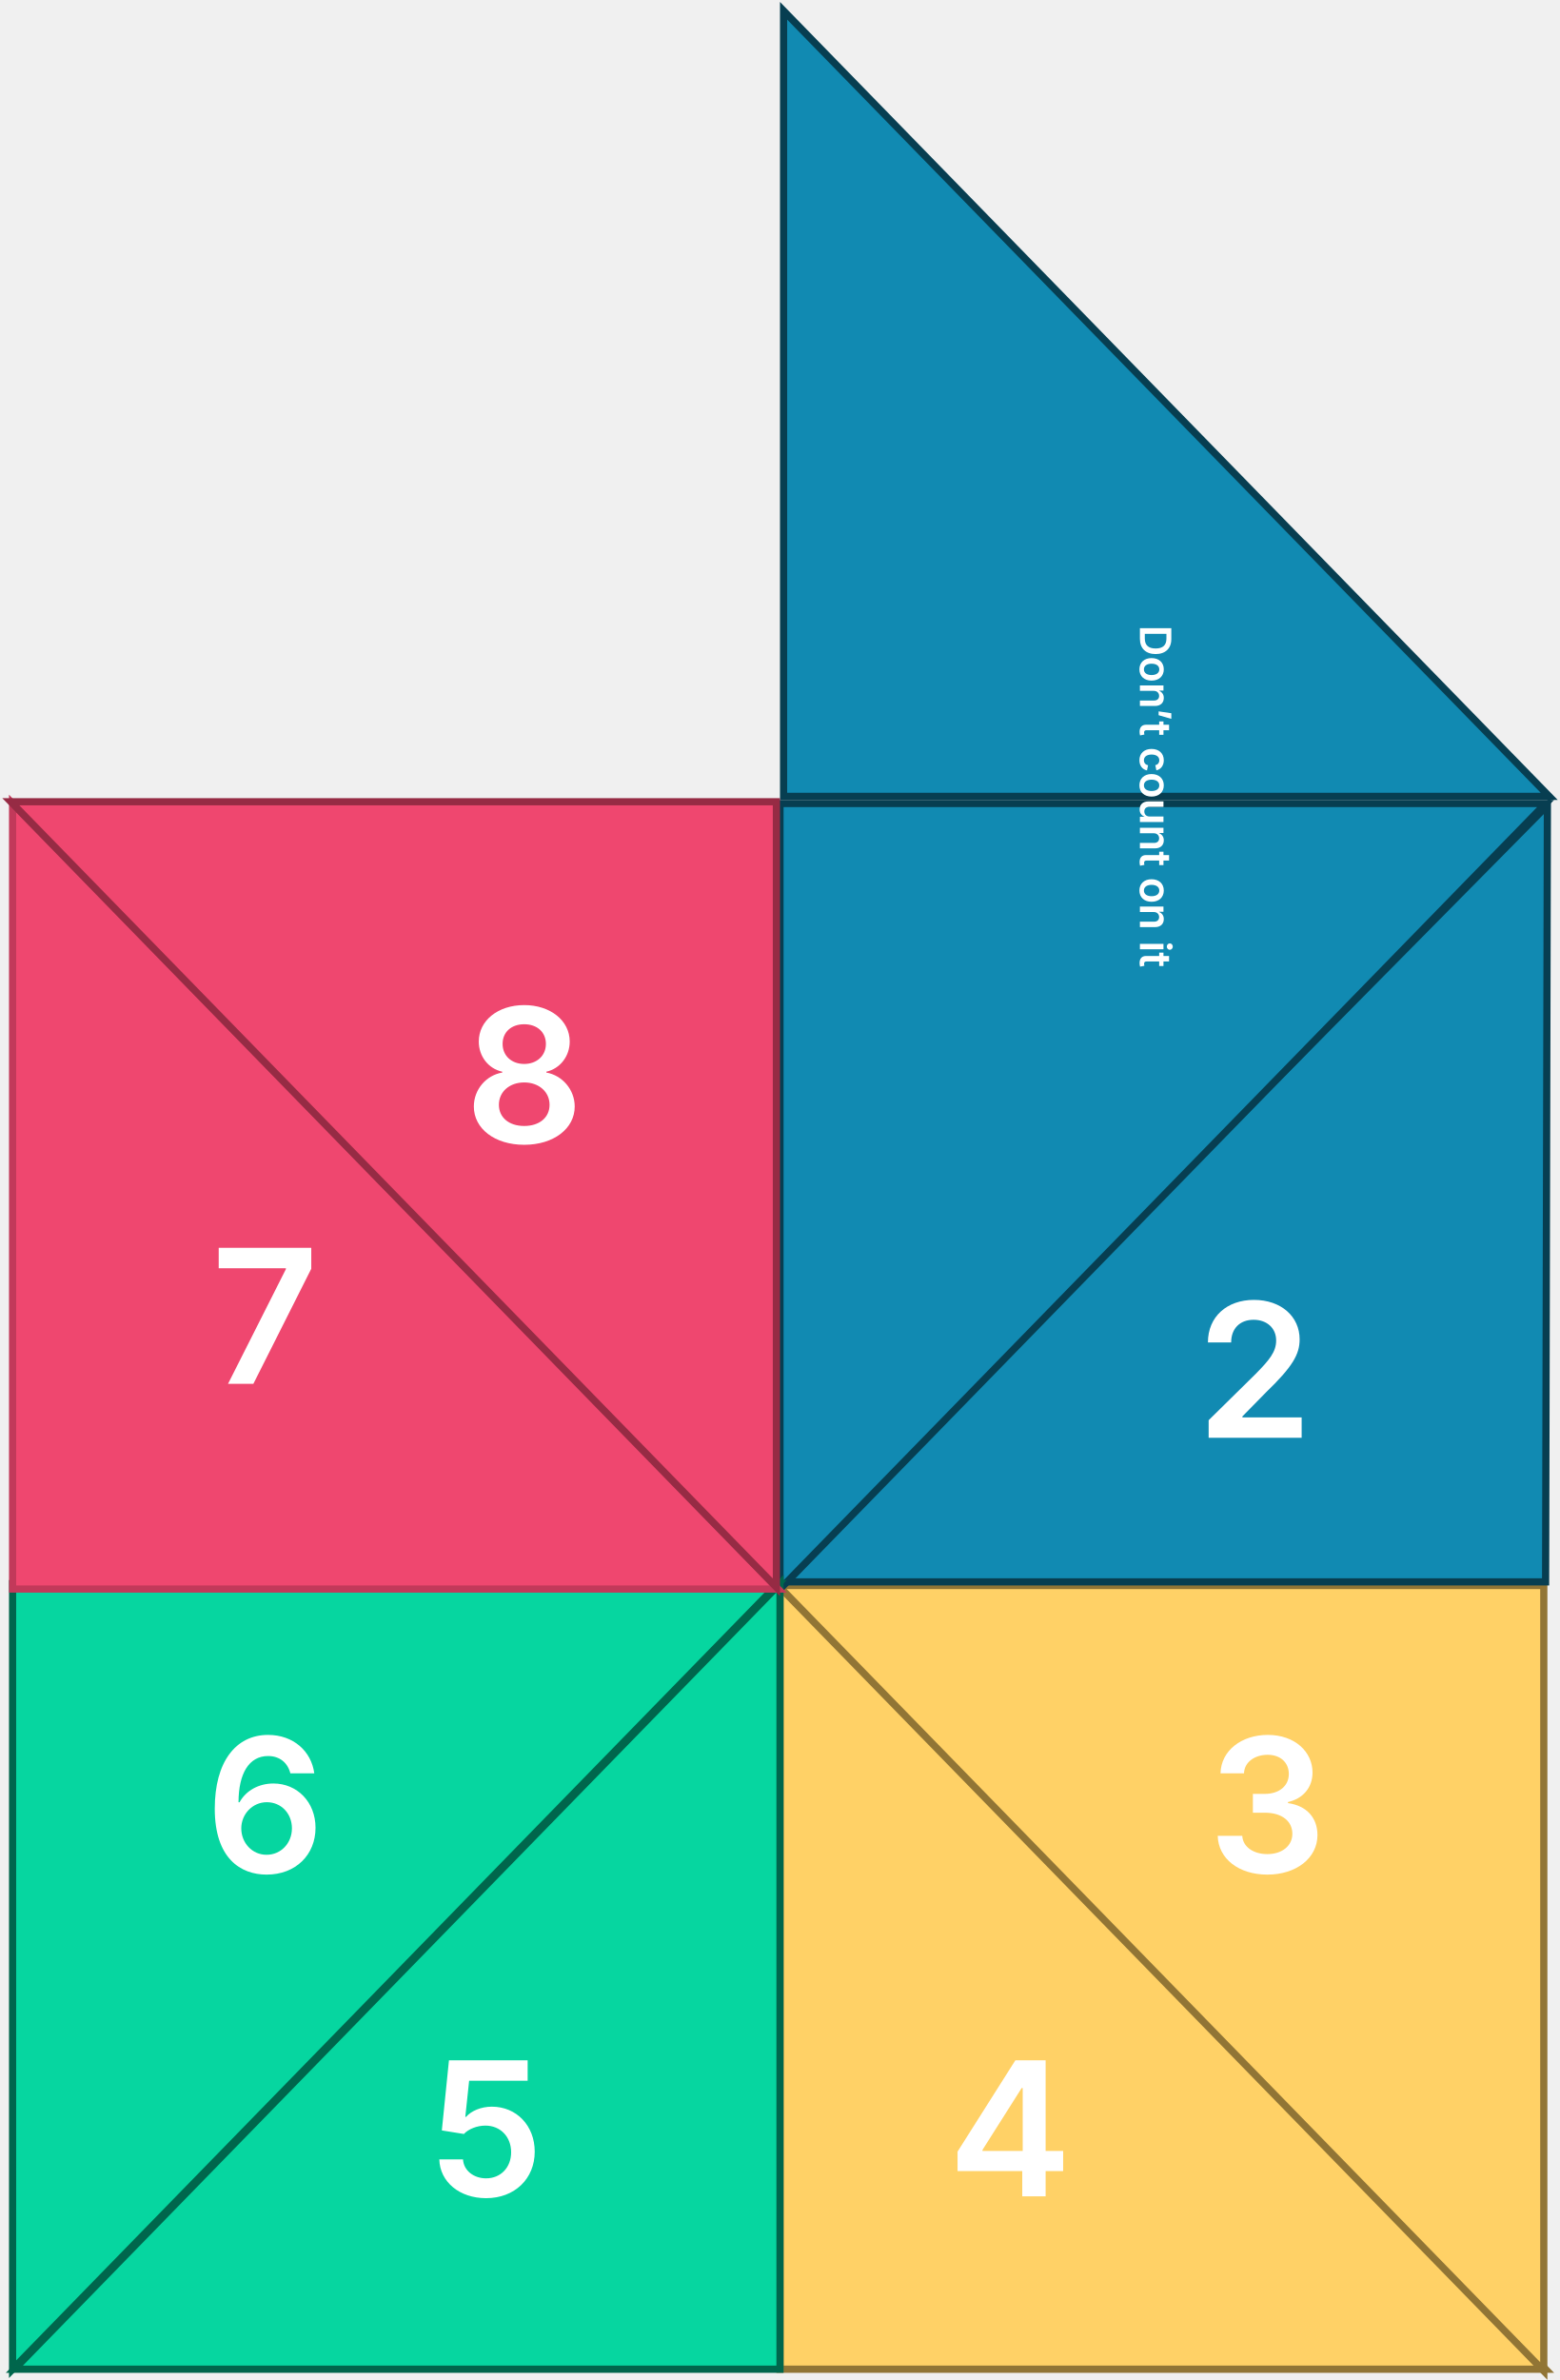
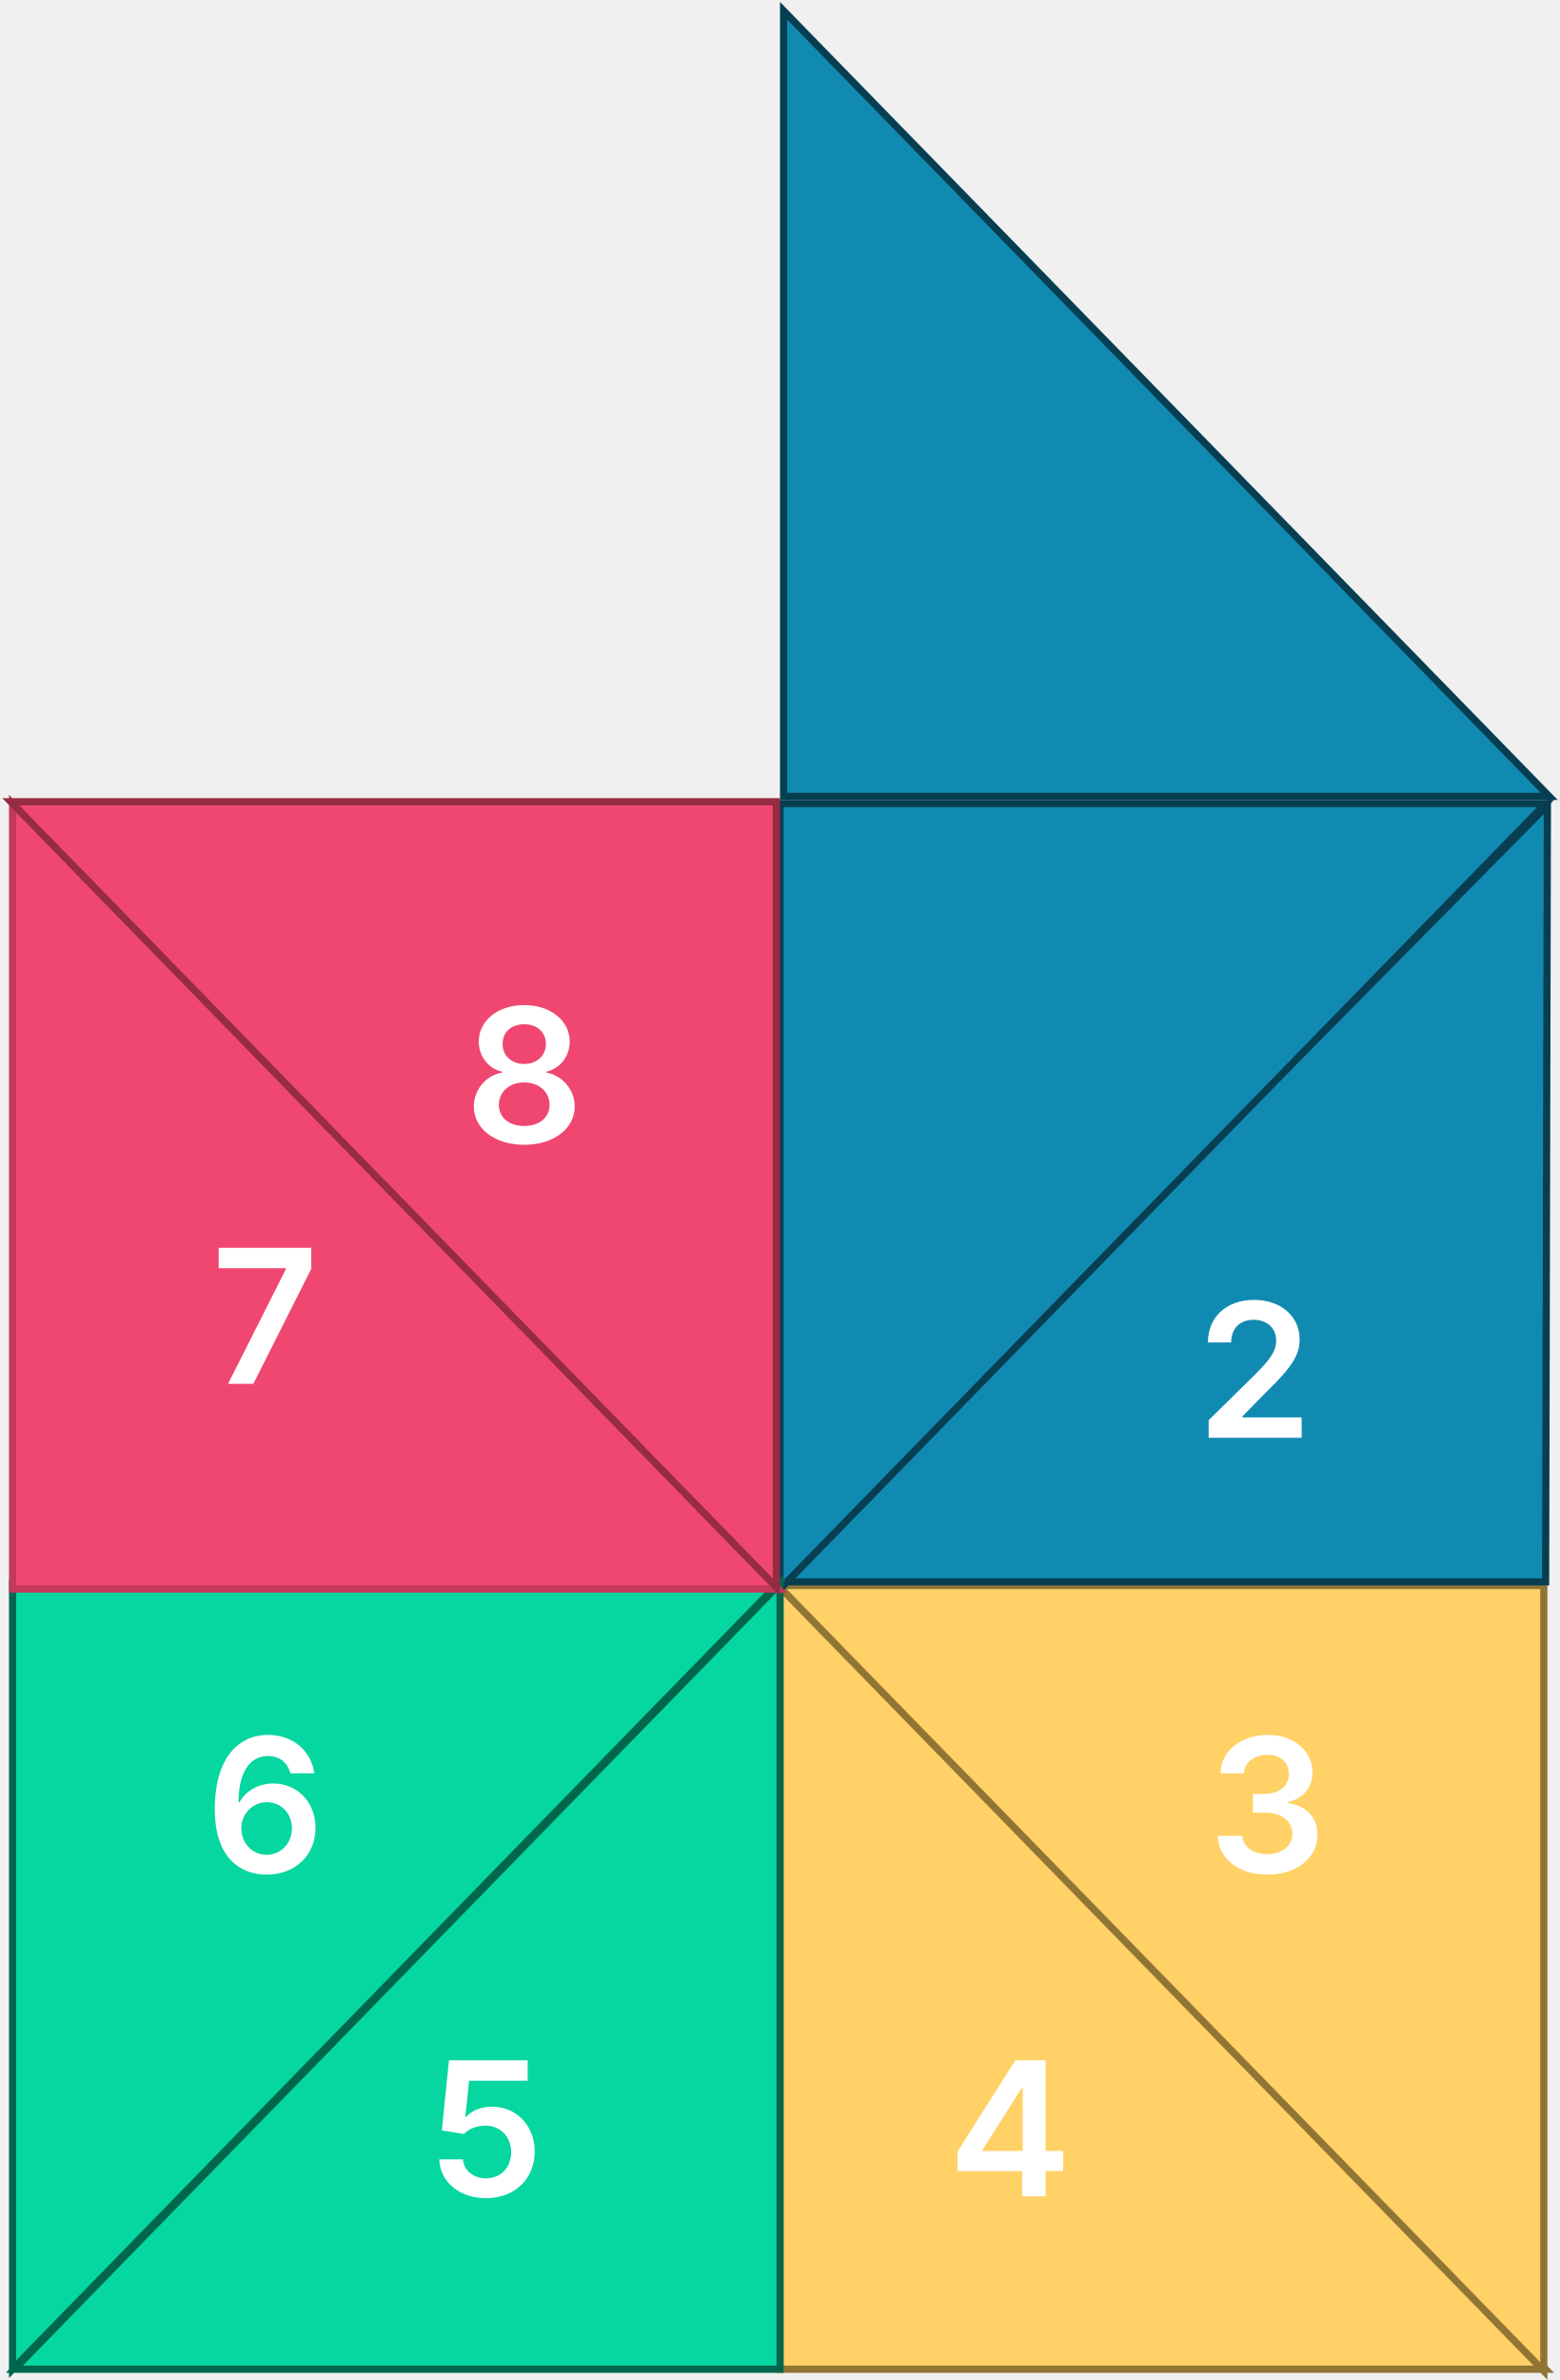
<svg xmlns="http://www.w3.org/2000/svg" width="434" height="662" viewBox="0 0 434 662" fill="none">
  <g id="1-Opened">
    <g id="Bottom-Right-4">
      <path id="Bottom-Left-2-Flap" d="M217 440.5L430 659H217V440.5Z" fill="#FFD166" stroke="#917535" stroke-width="2" />
      <text id="4" fill="white" xml:space="preserve" style="white-space: pre" font-family="Inter" font-size="52" font-weight="600" letter-spacing="0em">
        <tspan x="263.684" y="610.909">4</tspan>
      </text>
    </g>
    <g id="Bottom-Right-3">
      <path id="Bottom-Left-1-Flap" d="M429.5 659.5L216.5 441H429.5V659.5Z" fill="#FFD166" stroke="#917535" stroke-width="2" />
      <text id="3" fill="white" xml:space="preserve" style="white-space: pre" font-family="Inter" font-size="52" font-weight="600" letter-spacing="0em">
        <tspan x="336.064" y="520.909">3</tspan>
      </text>
    </g>
    <g id="Top-Right-2">
      <path id="Top-Left-1-Flap" d="M430.5 224L217 440H430L430.5 224Z" fill="#118AB2" stroke="#073E51" stroke-width="2" />
      <text id="2" fill="white" xml:space="preserve" style="white-space: pre" font-family="Inter" font-size="52" font-weight="600" letter-spacing="0em">
        <tspan x="332.852" y="399.909">2</tspan>
      </text>
    </g>
    <g id="Top-Right-1">
      <path id="Top-Left-1-Flap_2" d="M217 442L430 223.5H217V442Z" fill="#118AB2" stroke="#073E51" stroke-width="2" />
    </g>
    <g id="Top-Right-1-Opened">
      <path id="Top-Left-1-Flap-Opened" d="M218 3L431 221.5H218V3Z" fill="#118AB2" stroke="#073E51" stroke-width="2" />
-       <text id="fortuneText" transform="matrix(0 1 -1 0 329 139)" fill="white" xml:space="preserve" style="white-space: pre" font-family="Inter" font-size="12" font-weight="600" letter-spacing="0em">
-         <tspan x="34.863" y="11.864">Don’t count on it</tspan>
-       </text>
    </g>
    <g id="Bottom-Left-5">
      <path id="Bottom-Left-2-Flap_2" d="M217 440.5L4 659H217V440.5Z" fill="#06D6A0" stroke="#00664C" stroke-width="2" />
      <text id="5" fill="white" xml:space="preserve" style="white-space: pre" font-family="Inter" font-size="52" font-weight="600" letter-spacing="0em">
        <tspan x="119.547" y="610.909">5</tspan>
      </text>
    </g>
    <g id="Bottom-Left-6">
      <path id="Bottom-Left-1-Flap_2" d="M3.5 659L216.5 440.5H3.5V659Z" fill="#06D6A0" stroke="#00664C" stroke-width="2" />
      <text id="6" fill="white" xml:space="preserve" style="white-space: pre" font-family="Inter" font-size="52" font-weight="600" letter-spacing="0em">
        <tspan x="57.141" y="520.909">6</tspan>
      </text>
    </g>
    <g id="Top-Left-7">
      <path id="Top-Left-1-Flap_3" d="M3.5 223.5L216.5 442H3.5V223.5Z" fill="#EF476F" stroke="#C2395A" stroke-width="2" />
      <text id="7" fill="white" xml:space="preserve" style="white-space: pre" font-family="Inter" font-size="52" font-weight="600" letter-spacing="0em">
        <tspan x="58.74" y="384.909">7</tspan>
      </text>
    </g>
    <g id="Top-Left-8">
      <path id="Top-Left-1-Flap_4" d="M216 441.5L3 223H216V441.5Z" fill="#EF476F" stroke="#962B44" stroke-width="2" />
      <text id="8" fill="white" xml:space="preserve" style="white-space: pre" font-family="Inter" font-size="52" font-weight="600" letter-spacing="0em">
        <tspan x="129.217" y="317.909">8</tspan>
      </text>
    </g>
  </g>
</svg>
